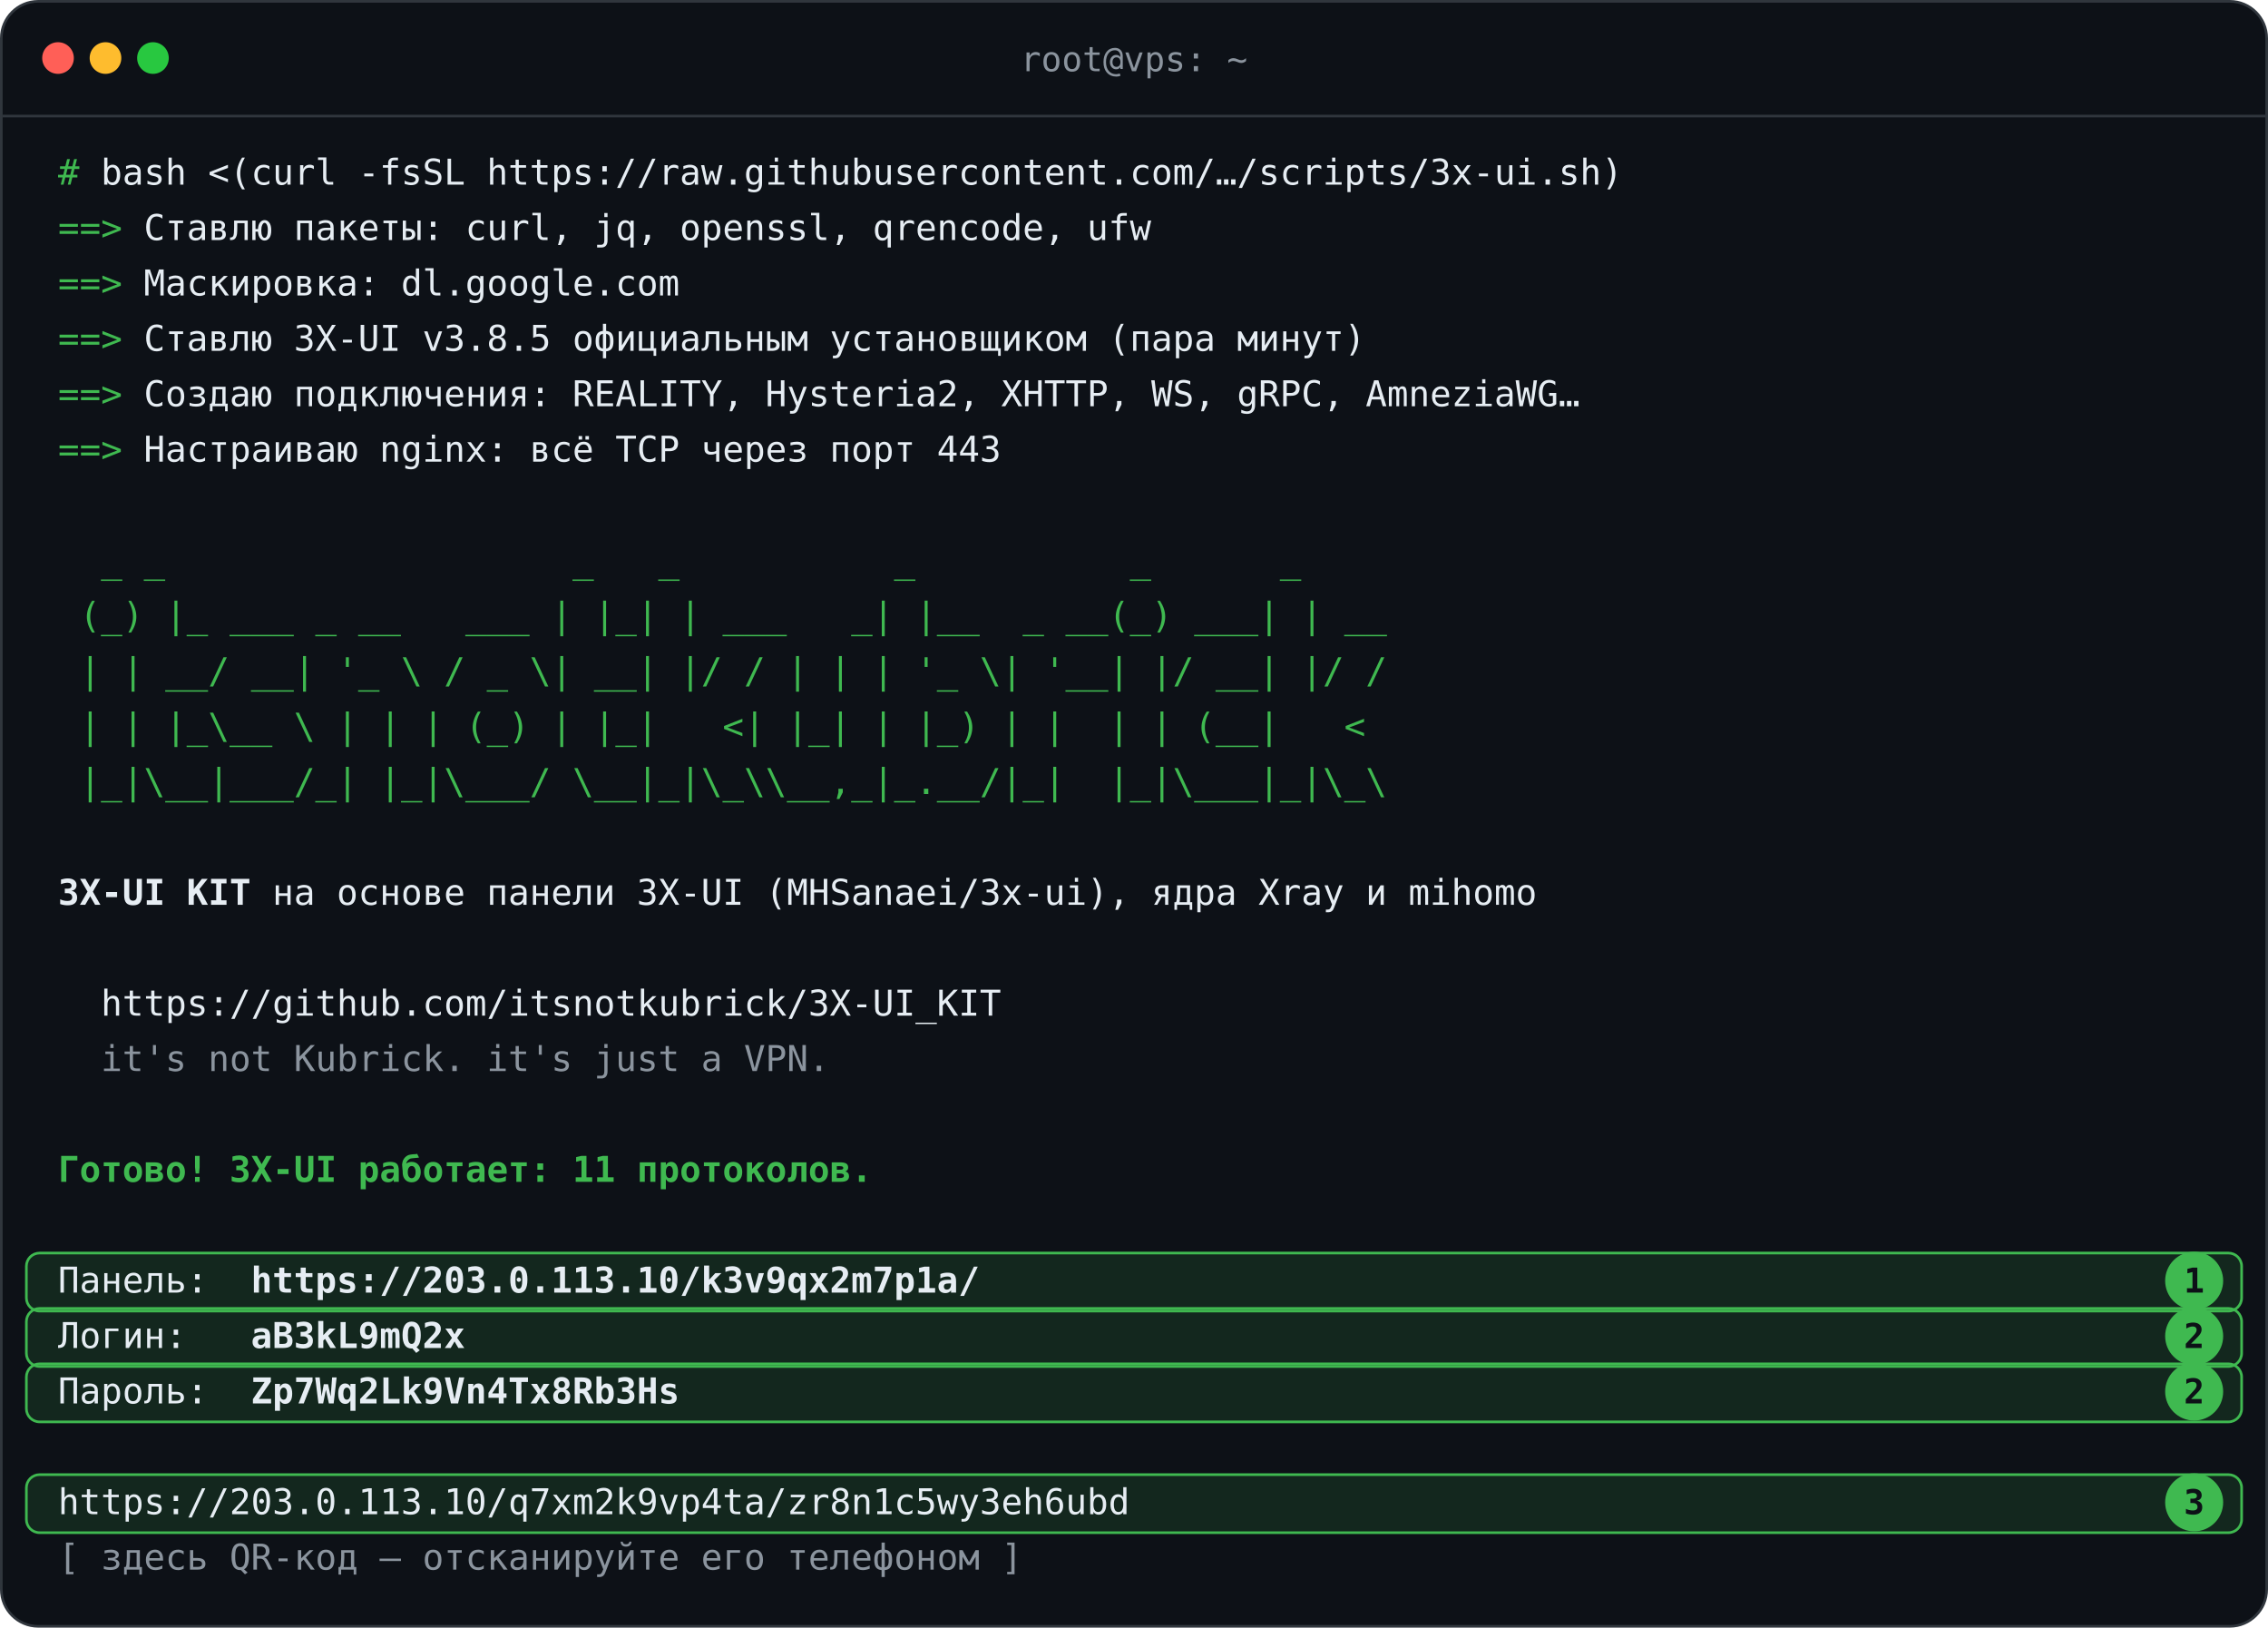
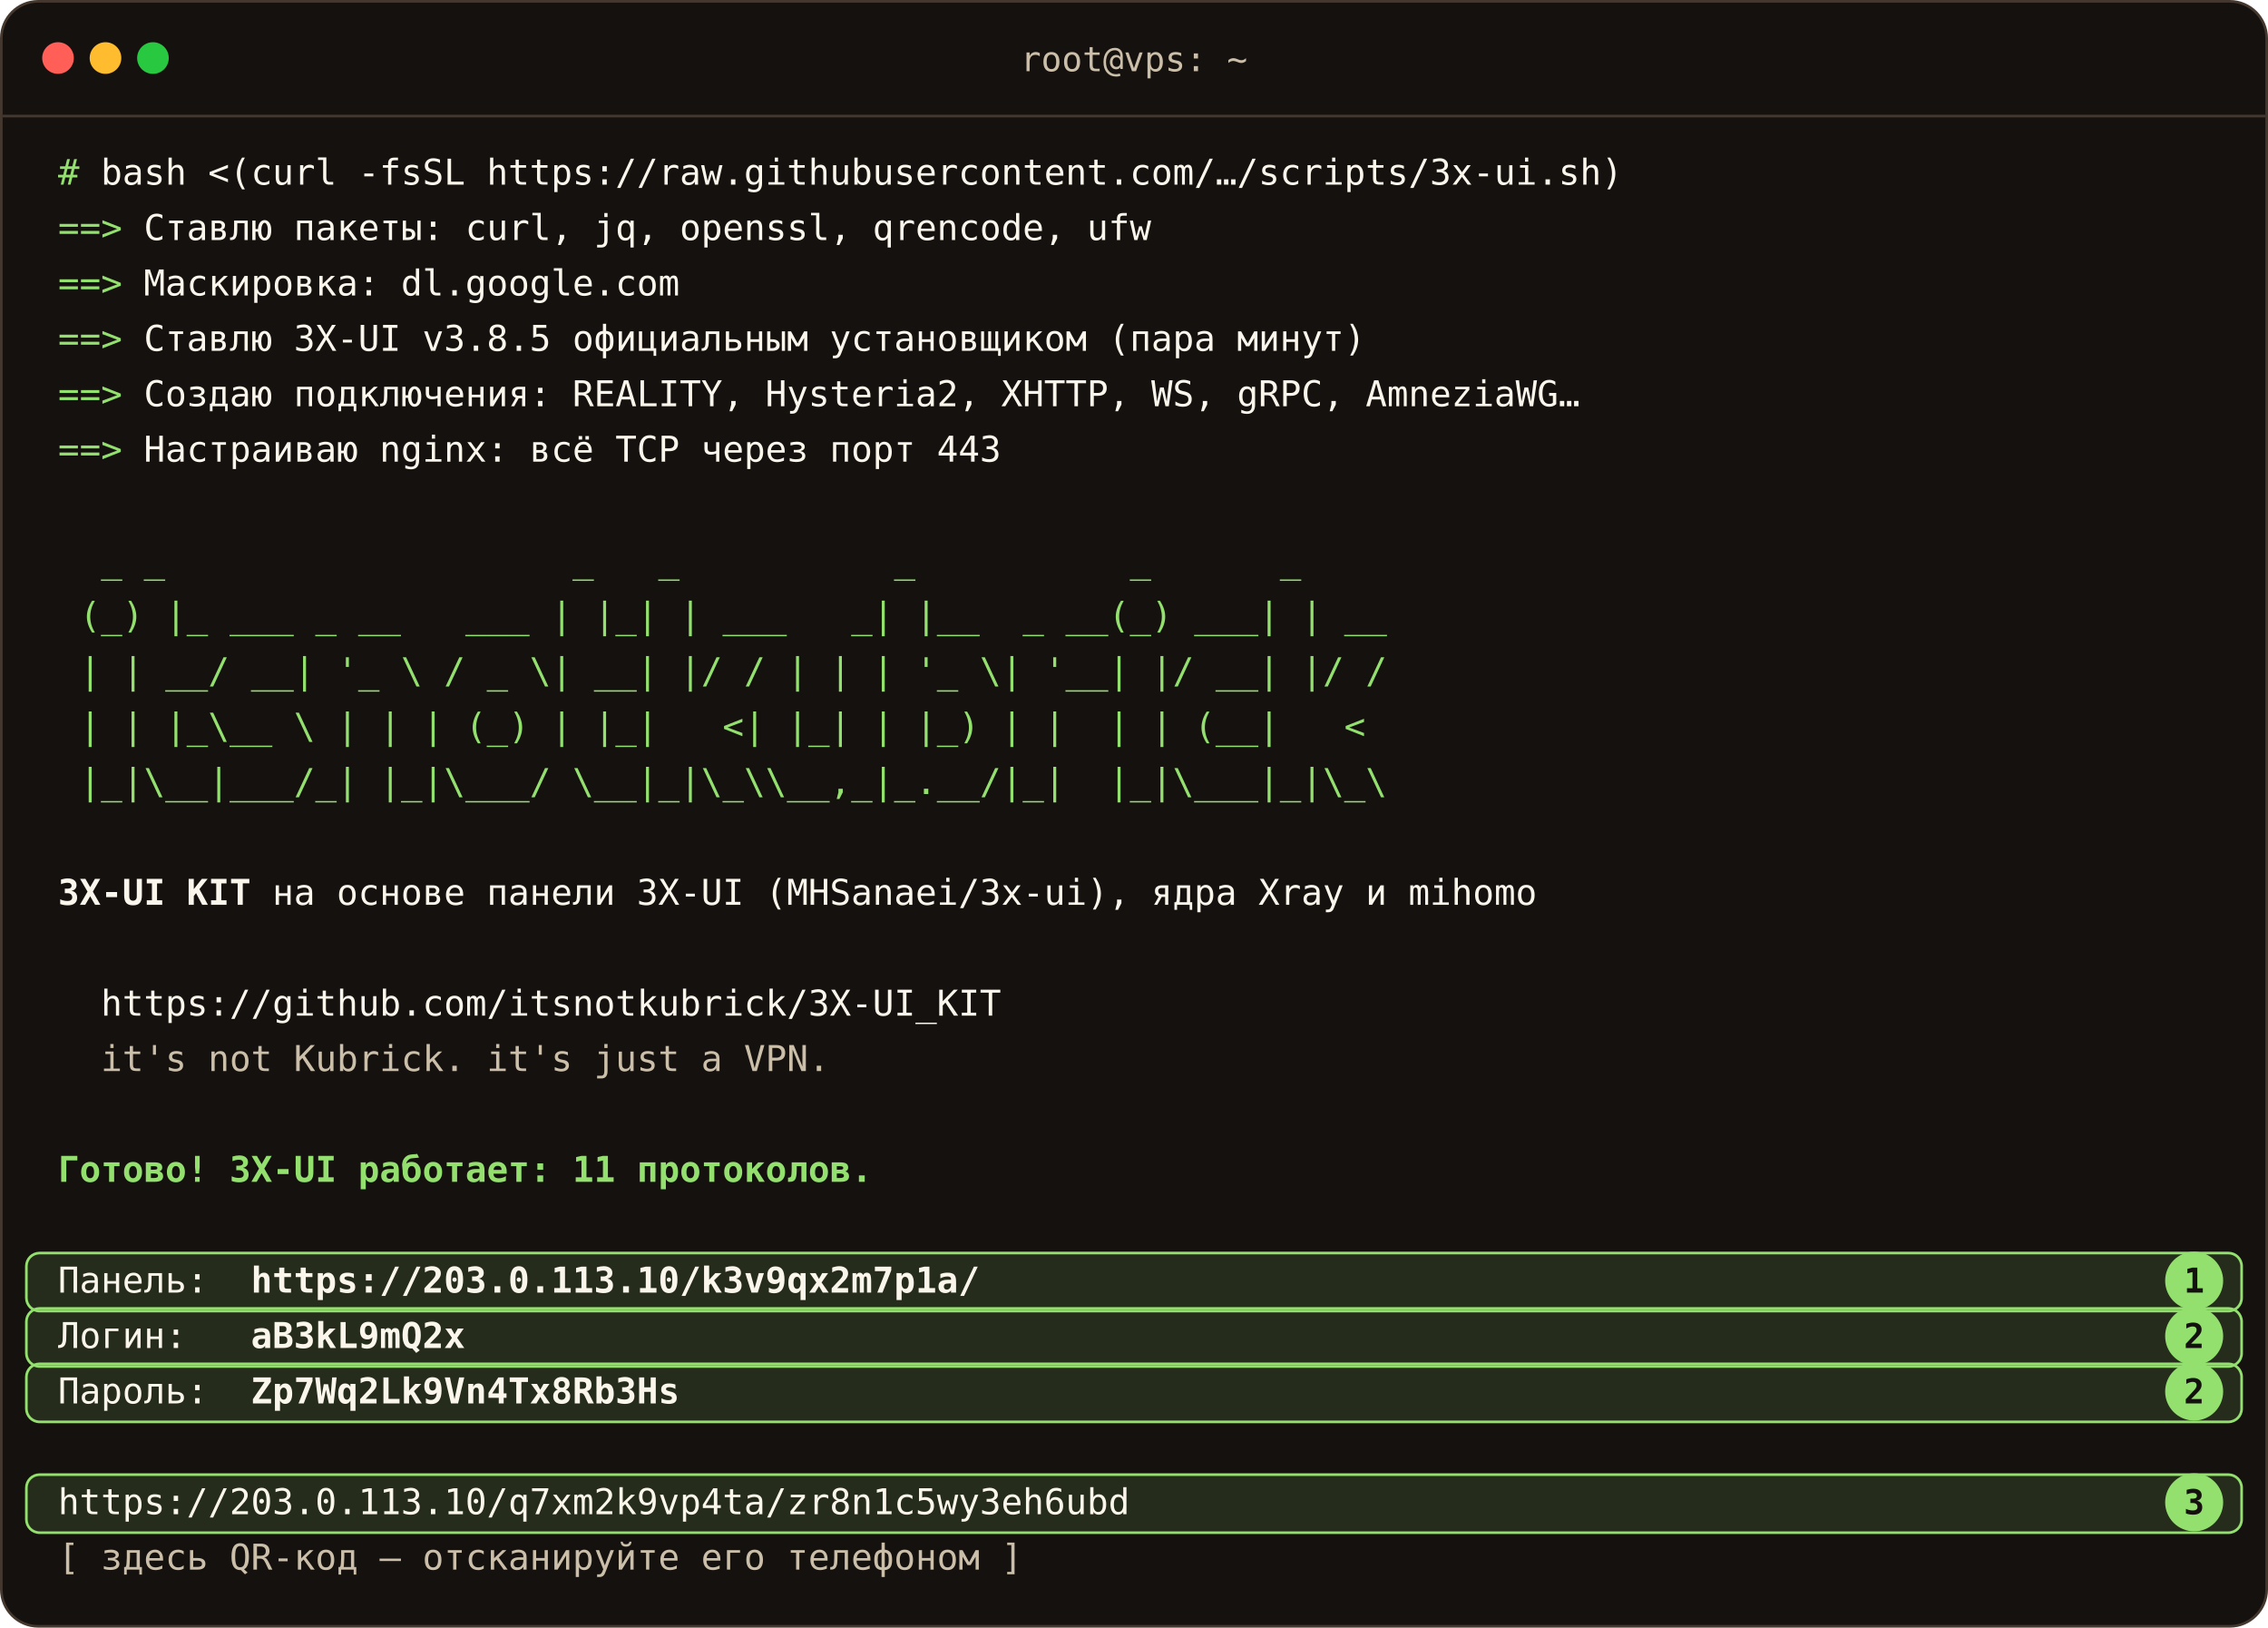
<svg xmlns="http://www.w3.org/2000/svg" width="860" height="617" viewBox="0 0 860 617" role="img" aria-label="Конец установки 3X-UI KIT">
  <style>.m{font-family:'JetBrains Mono', ui-monospace, SFMono-Regular, Menlo, Consolas, monospace}</style>
-   <rect x="0.5" y="0.5" width="859" height="616" rx="14" fill="#0d1117" stroke="#30363d" stroke-width="1" />
-   <path d="M1 44 H859" stroke="#30363d" />
+   <rect x="0.5" y="0.5" width="859" height="616" rx="14" fill="#15110f" stroke="#43372e" stroke-width="1" />
+   <path d="M1 44 H859" stroke="#43372e" />
  <circle cx="22" cy="22" r="6" fill="#ff5f57" />
  <circle cx="40" cy="22" r="6" fill="#febc2e" />
  <circle cx="58" cy="22" r="6" fill="#28c840" />
-   <text x="430.0" y="27" class="m" font-size="13" fill="#8b949e" font-weight="500" text-anchor="middle">root@vps: ~</text>
-   <text x="22.00" y="70" class="m" font-size="13.5" fill="#3fb950" xml:space="preserve" textLength="16.25" lengthAdjust="spacingAndGlyphs"># </text>
-   <text x="38.25" y="70" class="m" font-size="13.5" fill="#e6edf3" xml:space="preserve" textLength="577.02" lengthAdjust="spacingAndGlyphs">bash &lt;(curl -fsSL https://raw.githubusercontent.com/…/scripts/3x-ui.sh)</text>
-   <text x="22.00" y="91" class="m" font-size="13.5" fill="#3fb950" xml:space="preserve" textLength="32.51" lengthAdjust="spacingAndGlyphs">==&gt; </text>
-   <text x="54.51" y="91" class="m" font-size="13.5" fill="#e6edf3" xml:space="preserve" textLength="381.97" lengthAdjust="spacingAndGlyphs">Ставлю пакеты: curl, jq, openssl, qrencode, ufw</text>
-   <text x="22.00" y="112" class="m" font-size="13.5" fill="#3fb950" xml:space="preserve" textLength="32.51" lengthAdjust="spacingAndGlyphs">==&gt; </text>
-   <text x="54.51" y="112" class="m" font-size="13.5" fill="#e6edf3" xml:space="preserve" textLength="203.17" lengthAdjust="spacingAndGlyphs">Маскировка: dl.google.com</text>
-   <text x="22.00" y="133" class="m" font-size="13.5" fill="#3fb950" xml:space="preserve" textLength="32.51" lengthAdjust="spacingAndGlyphs">==&gt; </text>
-   <text x="54.51" y="133" class="m" font-size="13.5" fill="#e6edf3" xml:space="preserve" textLength="463.24" lengthAdjust="spacingAndGlyphs">Ставлю 3X-UI v3.8.5 официальным установщиком (пара минут)</text>
-   <text x="22.00" y="154" class="m" font-size="13.5" fill="#3fb950" xml:space="preserve" textLength="32.51" lengthAdjust="spacingAndGlyphs">==&gt; </text>
-   <text x="54.51" y="154" class="m" font-size="13.5" fill="#e6edf3" xml:space="preserve" textLength="544.51" lengthAdjust="spacingAndGlyphs">Создаю подключения: REALITY, Hysteria2, XHTTP, WS, gRPC, AmneziaWG…</text>
-   <text x="22.00" y="175" class="m" font-size="13.5" fill="#3fb950" xml:space="preserve" textLength="32.51" lengthAdjust="spacingAndGlyphs">==&gt; </text>
-   <text x="54.51" y="175" class="m" font-size="13.5" fill="#e6edf3" xml:space="preserve" textLength="325.08" lengthAdjust="spacingAndGlyphs">Настраиваю nginx: всё TCP через порт 443</text>
-   <text x="22.00" y="217" class="m" font-size="13.5" fill="#3fb950" xml:space="preserve" textLength="471.37" lengthAdjust="spacingAndGlyphs">  _ _                   _   _          _          _      _</text>
-   <text x="22.00" y="238" class="m" font-size="13.5" fill="#3fb950" xml:space="preserve" textLength="503.87" lengthAdjust="spacingAndGlyphs"> (_) |_ ___ _ __   ___ | |_| | ___   _| |__  _ __(_) ___| | __</text>
-   <text x="22.00" y="259" class="m" font-size="13.5" fill="#3fb950" xml:space="preserve" textLength="503.87" lengthAdjust="spacingAndGlyphs"> | | __/ __| '_ \ / _ \| __| |/ / | | | '_ \| '__| |/ __| |/ /</text>
-   <text x="22.00" y="280" class="m" font-size="13.5" fill="#3fb950" xml:space="preserve" textLength="495.75" lengthAdjust="spacingAndGlyphs"> | | |_\__ \ | | | (_) | |_|   &lt;| |_| | |_) | |  | | (__|   &lt;</text>
-   <text x="22.00" y="301" class="m" font-size="13.5" fill="#3fb950" xml:space="preserve" textLength="503.87" lengthAdjust="spacingAndGlyphs"> |_|\__|___/_| |_|\___/ \__|_|\_\\__,_|_.__/|_|  |_|\___|_|\_\</text>
-   <text x="22.00" y="343" class="m" font-size="13.5" fill="#e6edf3" font-weight="700" xml:space="preserve" textLength="73.14" lengthAdjust="spacingAndGlyphs">3X-UI KIT</text>
-   <text x="95.14" y="343" class="m" font-size="13.5" fill="#e6edf3" xml:space="preserve" textLength="487.62" lengthAdjust="spacingAndGlyphs"> на основе панели 3X-UI (MHSanaei/3x-ui), ядра Xray и mihomo</text>
-   <text x="22.00" y="385" class="m" font-size="13.5" fill="#e6edf3" xml:space="preserve" textLength="357.59" lengthAdjust="spacingAndGlyphs">  https://github.com/itsnotkubrick/3X-UI_KIT</text>
-   <text x="22.00" y="406" class="m" font-size="13.5" fill="#8b949e" xml:space="preserve" textLength="292.57" lengthAdjust="spacingAndGlyphs">  it's not Kubrick. it's just a VPN.</text>
-   <text x="22.00" y="448" class="m" font-size="13.5" fill="#3fb950" font-weight="700" xml:space="preserve" textLength="308.83" lengthAdjust="spacingAndGlyphs">Готово! 3X-UI работает: 11 протоколов.</text>
-   <rect x="10" y="475" width="840" height="22" rx="5" fill="#3fb95022" stroke="#3fb950" stroke-width="1" />
-   <circle cx="832" cy="485.5" r="11" fill="#3fb950" />
-   <text x="832" y="490" class="m" font-size="13" fill="#0d1117" font-weight="700" text-anchor="middle">1</text>
-   <text x="22.00" y="490" class="m" font-size="13.5" fill="#e6edf3" xml:space="preserve" textLength="73.14" lengthAdjust="spacingAndGlyphs">Панель:  </text>
-   <text x="95.14" y="490" class="m" font-size="13.5" fill="#e6edf3" font-weight="700" xml:space="preserve" textLength="276.32" lengthAdjust="spacingAndGlyphs">https://203.0.113.10/k3v9qx2m7p1a/</text>
-   <rect x="10" y="496" width="840" height="22" rx="5" fill="#3fb95022" stroke="#3fb950" stroke-width="1" />
-   <circle cx="832" cy="506.5" r="11" fill="#3fb950" />
-   <text x="832" y="511" class="m" font-size="13" fill="#0d1117" font-weight="700" text-anchor="middle">2</text>
-   <text x="22.00" y="511" class="m" font-size="13.5" fill="#e6edf3" xml:space="preserve" textLength="73.14" lengthAdjust="spacingAndGlyphs">Логин:   </text>
-   <text x="95.14" y="511" class="m" font-size="13.5" fill="#e6edf3" font-weight="700" xml:space="preserve" textLength="81.27" lengthAdjust="spacingAndGlyphs">aB3kL9mQ2x</text>
-   <rect x="10" y="517" width="840" height="22" rx="5" fill="#3fb95022" stroke="#3fb950" stroke-width="1" />
-   <circle cx="832" cy="527.5" r="11" fill="#3fb950" />
-   <text x="832" y="532" class="m" font-size="13" fill="#0d1117" font-weight="700" text-anchor="middle">2</text>
-   <text x="22.00" y="532" class="m" font-size="13.5" fill="#e6edf3" xml:space="preserve" textLength="73.14" lengthAdjust="spacingAndGlyphs">Пароль:  </text>
-   <text x="95.14" y="532" class="m" font-size="13.5" fill="#e6edf3" font-weight="700" xml:space="preserve" textLength="162.54" lengthAdjust="spacingAndGlyphs">Zp7Wq2Lk9Vn4Tx8Rb3Hs</text>
-   <rect x="10" y="559" width="840" height="22" rx="5" fill="#3fb95022" stroke="#3fb950" stroke-width="1" />
-   <circle cx="832" cy="569.5" r="11" fill="#3fb950" />
-   <text x="832" y="574" class="m" font-size="13" fill="#0d1117" font-weight="700" text-anchor="middle">3</text>
-   <text x="22.00" y="574" class="m" font-size="13.5" fill="#e6edf3" xml:space="preserve" textLength="406.35" lengthAdjust="spacingAndGlyphs">https://203.0.113.10/q7xm2k9vp4ta/zr8n1c5wy3eh6ubd</text>
-   <text x="22.00" y="595" class="m" font-size="13.5" fill="#8b949e" xml:space="preserve" textLength="365.71" lengthAdjust="spacingAndGlyphs">[ здесь QR-код – отсканируйте его телефоном ]</text>
+   <text x="430.0" y="27" class="m" font-size="13" fill="#cbbfa9" font-weight="500" text-anchor="middle">root@vps: ~</text>
+   <text x="22.00" y="70" class="m" font-size="13.5" fill="#93e06f" xml:space="preserve" textLength="16.25" lengthAdjust="spacingAndGlyphs"># </text>
+   <text x="38.25" y="70" class="m" font-size="13.5" fill="#fbf6ec" xml:space="preserve" textLength="577.02" lengthAdjust="spacingAndGlyphs">bash &lt;(curl -fsSL https://raw.githubusercontent.com/…/scripts/3x-ui.sh)</text>
+   <text x="22.00" y="91" class="m" font-size="13.5" fill="#93e06f" xml:space="preserve" textLength="32.51" lengthAdjust="spacingAndGlyphs">==&gt; </text>
+   <text x="54.51" y="91" class="m" font-size="13.5" fill="#fbf6ec" xml:space="preserve" textLength="381.97" lengthAdjust="spacingAndGlyphs">Ставлю пакеты: curl, jq, openssl, qrencode, ufw</text>
+   <text x="22.00" y="112" class="m" font-size="13.5" fill="#93e06f" xml:space="preserve" textLength="32.51" lengthAdjust="spacingAndGlyphs">==&gt; </text>
+   <text x="54.51" y="112" class="m" font-size="13.5" fill="#fbf6ec" xml:space="preserve" textLength="203.17" lengthAdjust="spacingAndGlyphs">Маскировка: dl.google.com</text>
+   <text x="22.00" y="133" class="m" font-size="13.5" fill="#93e06f" xml:space="preserve" textLength="32.51" lengthAdjust="spacingAndGlyphs">==&gt; </text>
+   <text x="54.51" y="133" class="m" font-size="13.5" fill="#fbf6ec" xml:space="preserve" textLength="463.24" lengthAdjust="spacingAndGlyphs">Ставлю 3X-UI v3.8.5 официальным установщиком (пара минут)</text>
+   <text x="22.00" y="154" class="m" font-size="13.5" fill="#93e06f" xml:space="preserve" textLength="32.51" lengthAdjust="spacingAndGlyphs">==&gt; </text>
+   <text x="54.51" y="154" class="m" font-size="13.5" fill="#fbf6ec" xml:space="preserve" textLength="544.51" lengthAdjust="spacingAndGlyphs">Создаю подключения: REALITY, Hysteria2, XHTTP, WS, gRPC, AmneziaWG…</text>
+   <text x="22.00" y="175" class="m" font-size="13.5" fill="#93e06f" xml:space="preserve" textLength="32.51" lengthAdjust="spacingAndGlyphs">==&gt; </text>
+   <text x="54.51" y="175" class="m" font-size="13.5" fill="#fbf6ec" xml:space="preserve" textLength="325.08" lengthAdjust="spacingAndGlyphs">Настраиваю nginx: всё TCP через порт 443</text>
+   <text x="22.00" y="217" class="m" font-size="13.5" fill="#93e06f" xml:space="preserve" textLength="471.37" lengthAdjust="spacingAndGlyphs">  _ _                   _   _          _          _      _</text>
+   <text x="22.00" y="238" class="m" font-size="13.5" fill="#93e06f" xml:space="preserve" textLength="503.87" lengthAdjust="spacingAndGlyphs"> (_) |_ ___ _ __   ___ | |_| | ___   _| |__  _ __(_) ___| | __</text>
+   <text x="22.00" y="259" class="m" font-size="13.5" fill="#93e06f" xml:space="preserve" textLength="503.87" lengthAdjust="spacingAndGlyphs"> | | __/ __| '_ \ / _ \| __| |/ / | | | '_ \| '__| |/ __| |/ /</text>
+   <text x="22.00" y="280" class="m" font-size="13.5" fill="#93e06f" xml:space="preserve" textLength="495.75" lengthAdjust="spacingAndGlyphs"> | | |_\__ \ | | | (_) | |_|   &lt;| |_| | |_) | |  | | (__|   &lt;</text>
+   <text x="22.00" y="301" class="m" font-size="13.5" fill="#93e06f" xml:space="preserve" textLength="503.87" lengthAdjust="spacingAndGlyphs"> |_|\__|___/_| |_|\___/ \__|_|\_\\__,_|_.__/|_|  |_|\___|_|\_\</text>
+   <text x="22.00" y="343" class="m" font-size="13.5" fill="#fbf6ec" font-weight="700" xml:space="preserve" textLength="73.14" lengthAdjust="spacingAndGlyphs">3X-UI KIT</text>
+   <text x="95.14" y="343" class="m" font-size="13.5" fill="#fbf6ec" xml:space="preserve" textLength="487.62" lengthAdjust="spacingAndGlyphs"> на основе панели 3X-UI (MHSanaei/3x-ui), ядра Xray и mihomo</text>
+   <text x="22.00" y="385" class="m" font-size="13.5" fill="#fbf6ec" xml:space="preserve" textLength="357.59" lengthAdjust="spacingAndGlyphs">  https://github.com/itsnotkubrick/3X-UI_KIT</text>
+   <text x="22.00" y="406" class="m" font-size="13.5" fill="#cbbfa9" xml:space="preserve" textLength="292.57" lengthAdjust="spacingAndGlyphs">  it's not Kubrick. it's just a VPN.</text>
+   <text x="22.00" y="448" class="m" font-size="13.5" fill="#93e06f" font-weight="700" xml:space="preserve" textLength="308.83" lengthAdjust="spacingAndGlyphs">Готово! 3X-UI работает: 11 протоколов.</text>
+   <rect x="10" y="475" width="840" height="22" rx="5" fill="#93e06f22" stroke="#93e06f" stroke-width="1" />
+   <circle cx="832" cy="485.5" r="11" fill="#93e06f" />
+   <text x="832" y="490" class="m" font-size="13" fill="#15110f" font-weight="700" text-anchor="middle">1</text>
+   <text x="22.00" y="490" class="m" font-size="13.5" fill="#fbf6ec" xml:space="preserve" textLength="73.14" lengthAdjust="spacingAndGlyphs">Панель:  </text>
+   <text x="95.14" y="490" class="m" font-size="13.5" fill="#fbf6ec" font-weight="700" xml:space="preserve" textLength="276.32" lengthAdjust="spacingAndGlyphs">https://203.0.113.10/k3v9qx2m7p1a/</text>
+   <rect x="10" y="496" width="840" height="22" rx="5" fill="#93e06f22" stroke="#93e06f" stroke-width="1" />
+   <circle cx="832" cy="506.5" r="11" fill="#93e06f" />
+   <text x="832" y="511" class="m" font-size="13" fill="#15110f" font-weight="700" text-anchor="middle">2</text>
+   <text x="22.00" y="511" class="m" font-size="13.5" fill="#fbf6ec" xml:space="preserve" textLength="73.14" lengthAdjust="spacingAndGlyphs">Логин:   </text>
+   <text x="95.14" y="511" class="m" font-size="13.5" fill="#fbf6ec" font-weight="700" xml:space="preserve" textLength="81.27" lengthAdjust="spacingAndGlyphs">aB3kL9mQ2x</text>
+   <rect x="10" y="517" width="840" height="22" rx="5" fill="#93e06f22" stroke="#93e06f" stroke-width="1" />
+   <circle cx="832" cy="527.5" r="11" fill="#93e06f" />
+   <text x="832" y="532" class="m" font-size="13" fill="#15110f" font-weight="700" text-anchor="middle">2</text>
+   <text x="22.00" y="532" class="m" font-size="13.5" fill="#fbf6ec" xml:space="preserve" textLength="73.14" lengthAdjust="spacingAndGlyphs">Пароль:  </text>
+   <text x="95.14" y="532" class="m" font-size="13.5" fill="#fbf6ec" font-weight="700" xml:space="preserve" textLength="162.54" lengthAdjust="spacingAndGlyphs">Zp7Wq2Lk9Vn4Tx8Rb3Hs</text>
+   <rect x="10" y="559" width="840" height="22" rx="5" fill="#93e06f22" stroke="#93e06f" stroke-width="1" />
+   <circle cx="832" cy="569.5" r="11" fill="#93e06f" />
+   <text x="832" y="574" class="m" font-size="13" fill="#15110f" font-weight="700" text-anchor="middle">3</text>
+   <text x="22.00" y="574" class="m" font-size="13.5" fill="#fbf6ec" xml:space="preserve" textLength="406.35" lengthAdjust="spacingAndGlyphs">https://203.0.113.10/q7xm2k9vp4ta/zr8n1c5wy3eh6ubd</text>
+   <text x="22.00" y="595" class="m" font-size="13.5" fill="#cbbfa9" xml:space="preserve" textLength="365.71" lengthAdjust="spacingAndGlyphs">[ здесь QR-код – отсканируйте его телефоном ]</text>
</svg>
